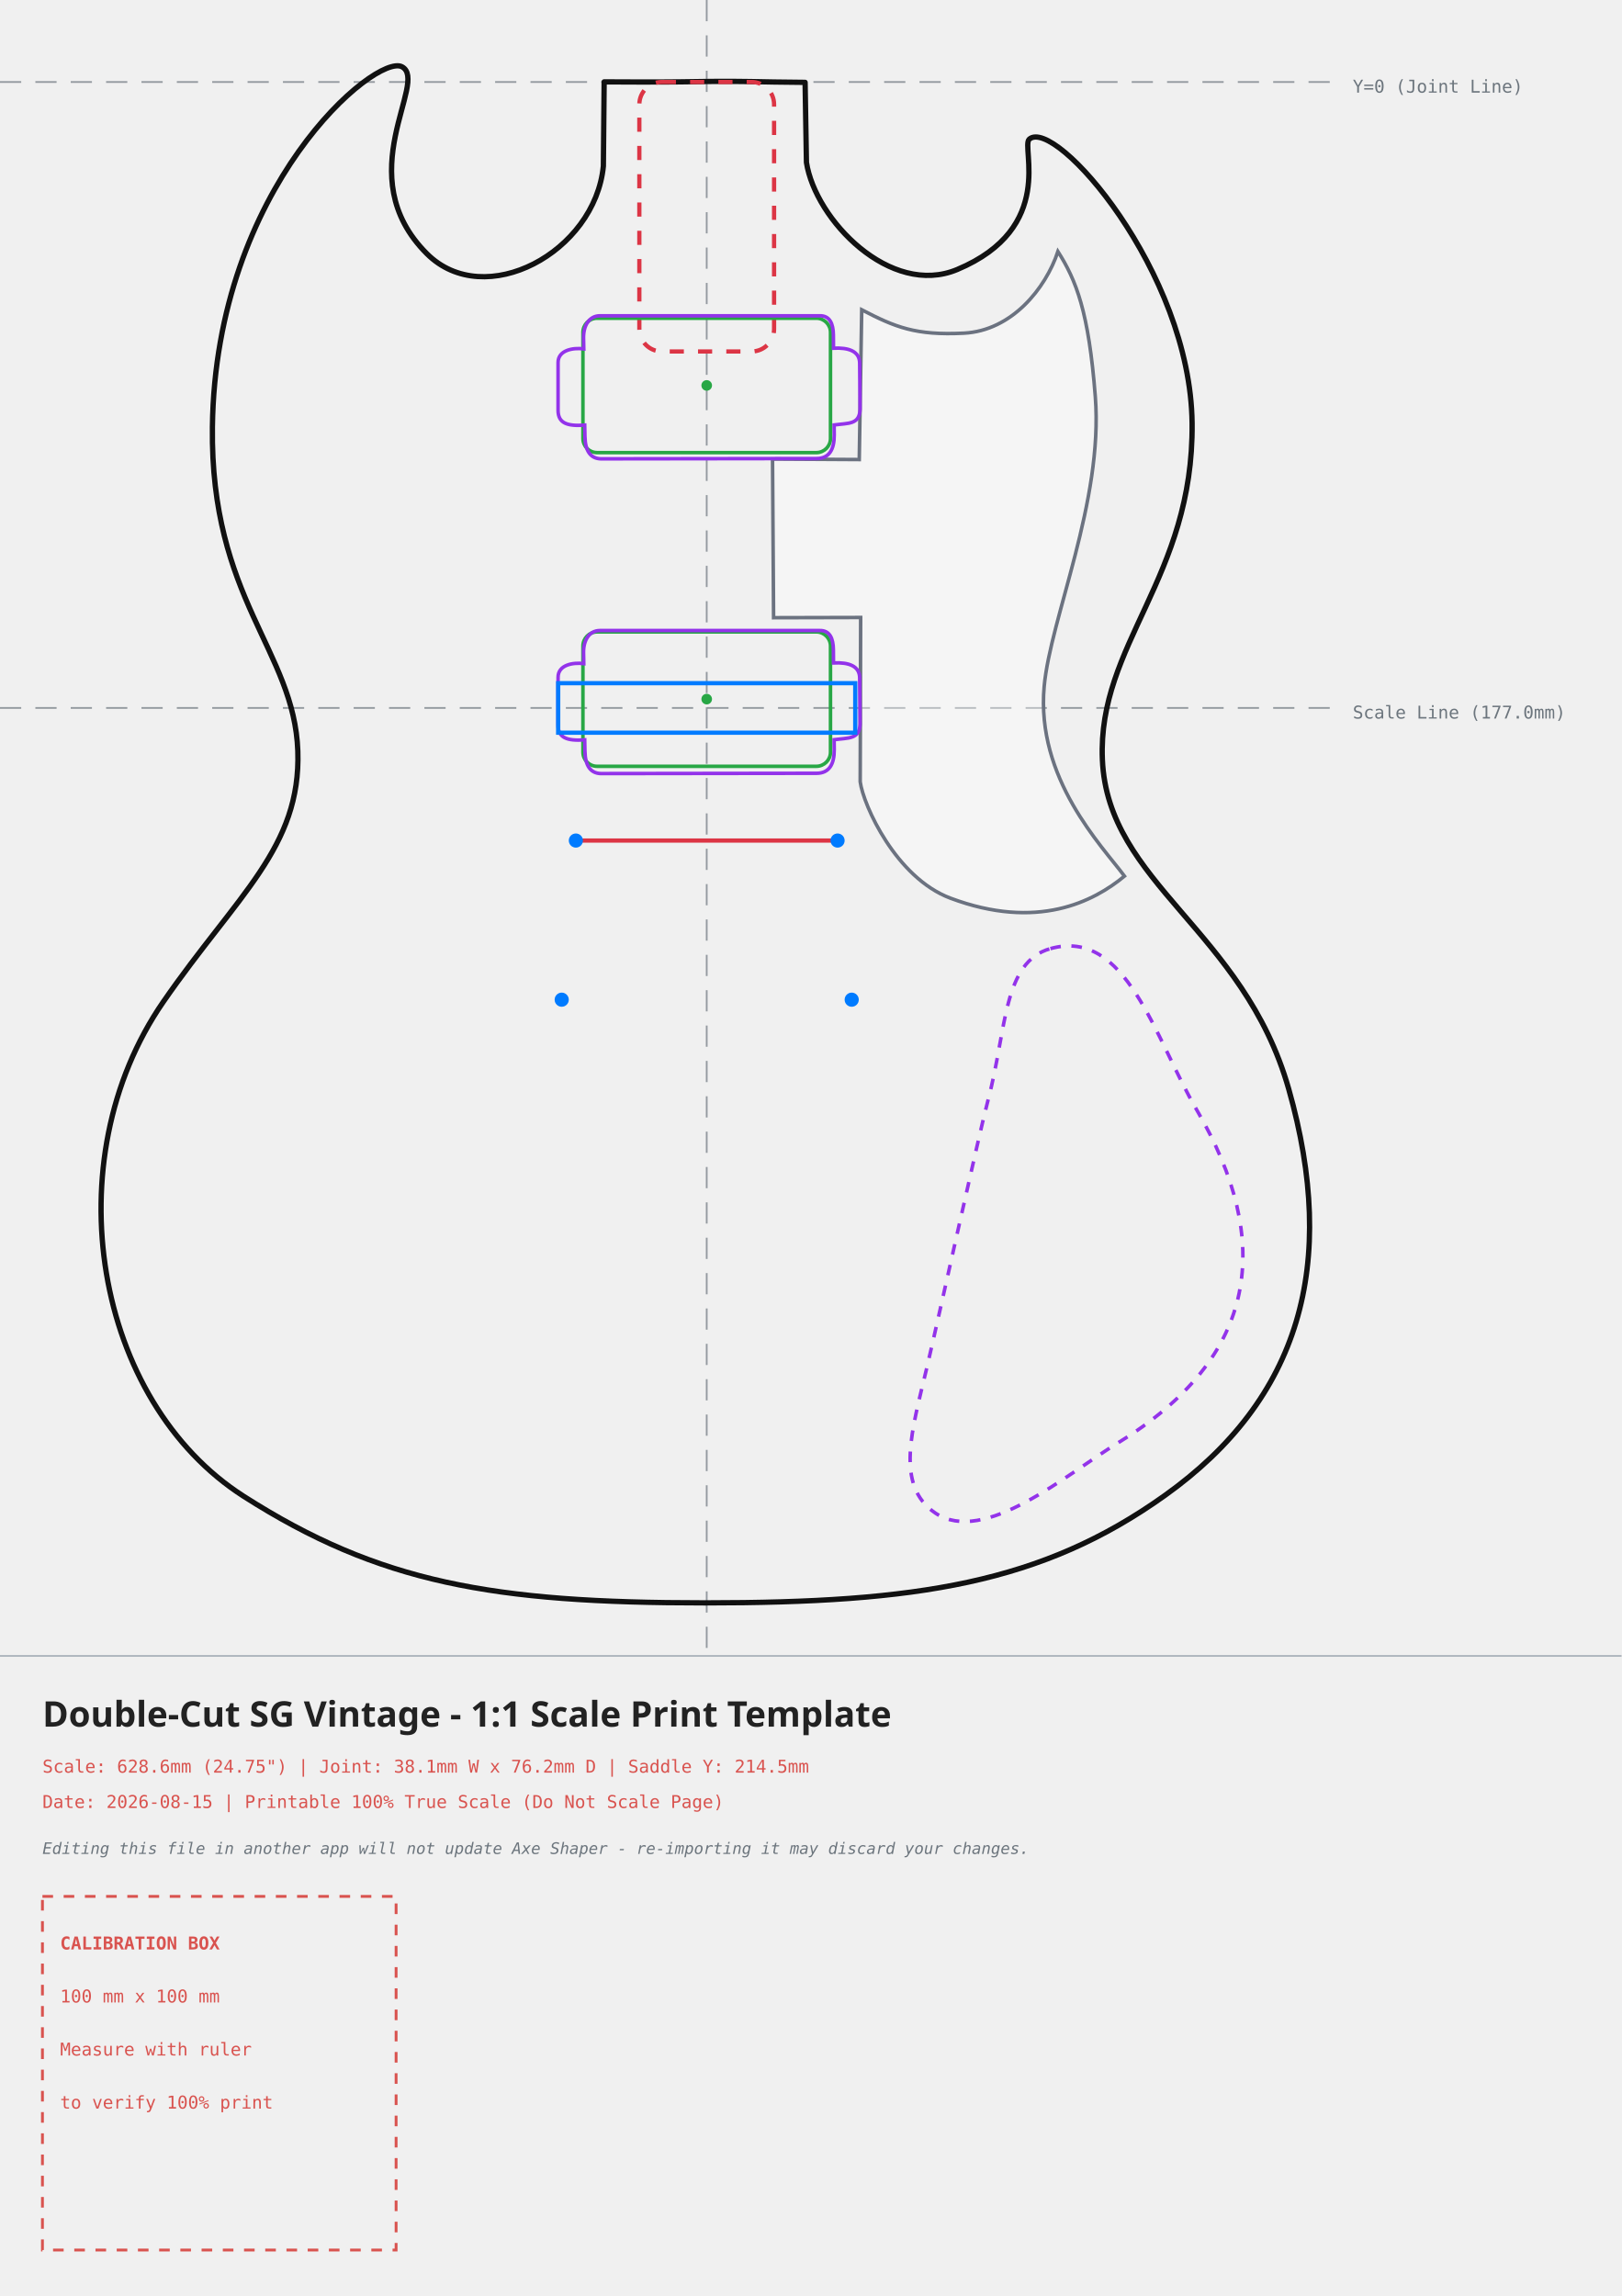
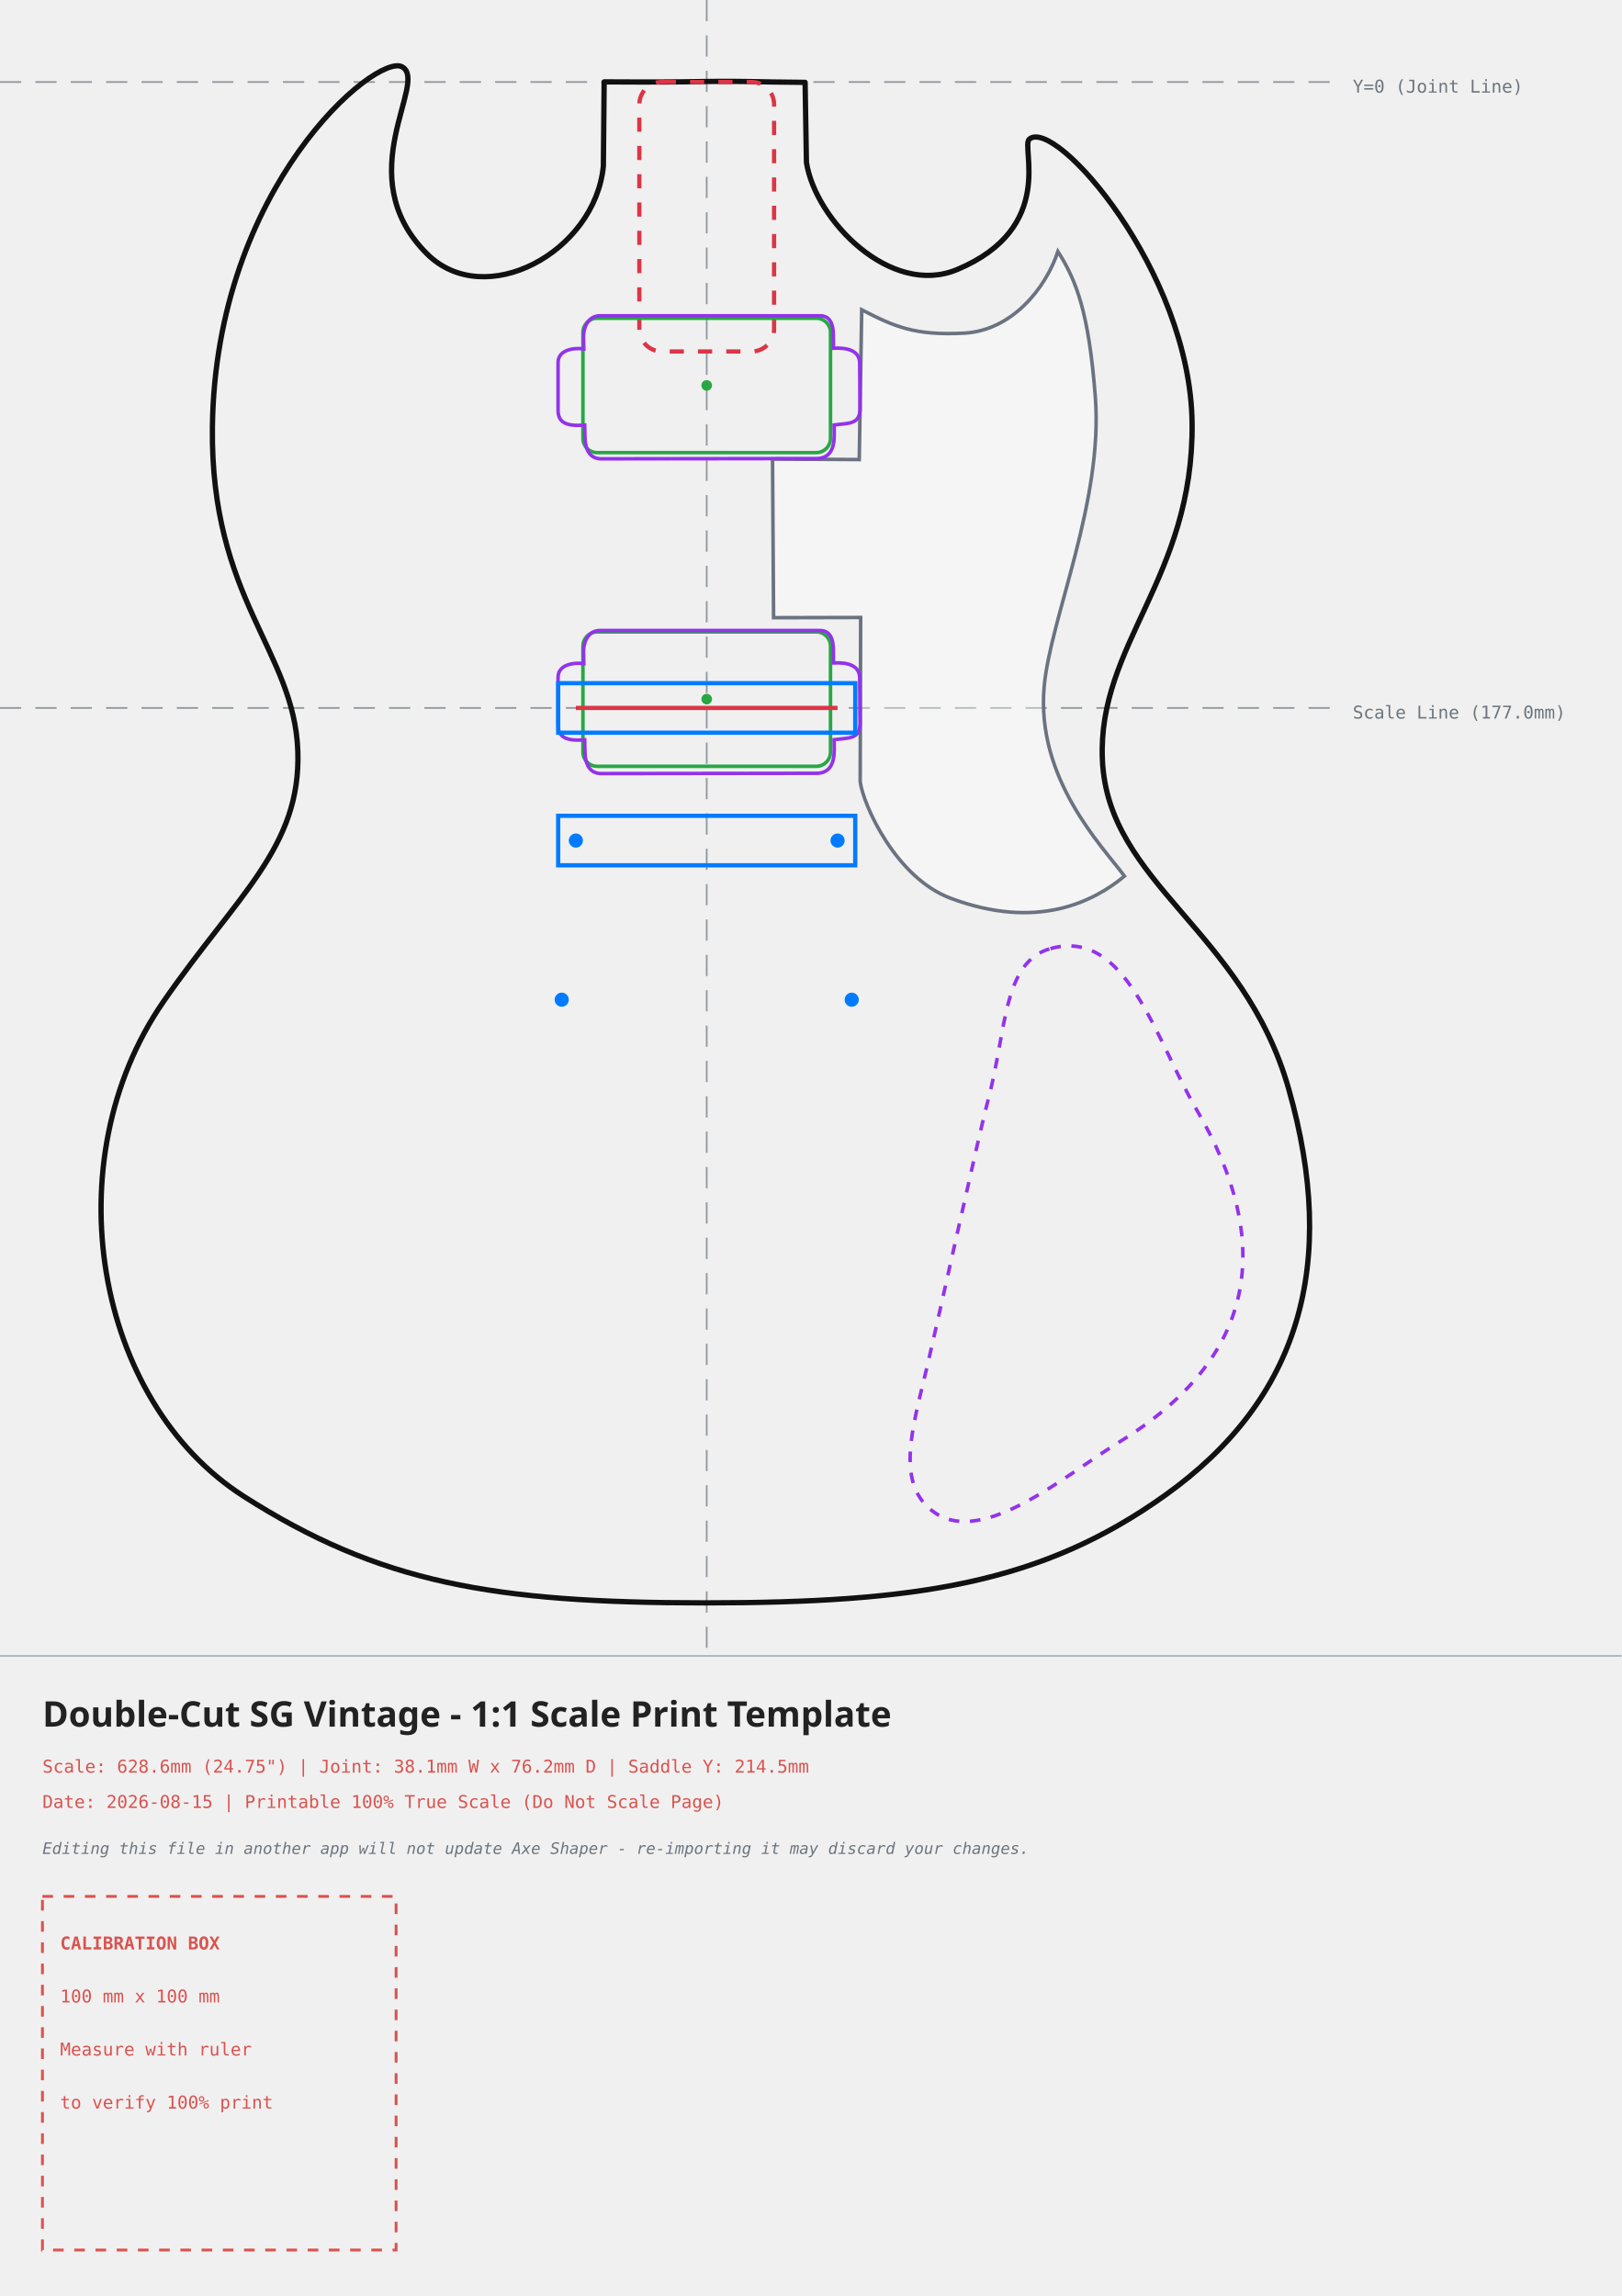
<svg xmlns="http://www.w3.org/2000/svg" width="458.51mm" height="649.26mm" viewBox="-199.83 -23.19 458.51 649.26">
  <style>
    .body-line { fill: none; stroke: #111111; stroke-width: 1.5; stroke-linecap: round; stroke-linejoin: round; }
    .neck-pocket { fill: none; stroke: #dc3545; stroke-width: 1.2; stroke-dasharray: 4,4; }
    .pickup-rout { fill: none; stroke: #28a745; stroke-width: 1.0; }
    .bridge-rout { fill: none; stroke: #007bff; stroke-width: 1.2; }
    .back-route { fill: none; stroke: #9333ea; stroke-width: 1.0; stroke-dasharray: 3,3; }
    .front-route { fill: none; stroke: #9333ea; stroke-width: 1.0; }
    .pickguard { fill: #ffffff; fill-opacity: 0.35; stroke: #6b7280; stroke-width: 1.0; }
    .center-axis { fill: none; stroke: #6c757d; stroke-width: 0.5; stroke-dasharray: 6,4; opacity: 0.7; }
    .calibration-box { fill: none; stroke: #d9534f; stroke-width: 0.8; stroke-dasharray: 3,3; }
    .band-rule { fill: none; stroke: #adb5bd; stroke-width: 0.5; }
    .text-label { font-family: monospace, sans-serif; font-size: 5px; fill: #d9534f; }
    .disclaimer-label { font-family: monospace, sans-serif; font-size: 4.5px; font-style: italic; fill: #6c757d; }
    .axis-label { font-family: monospace, sans-serif; font-size: 5px; fill: #6c757d; }
    .title-label { font-family: sans-serif; font-size: 10px; font-weight: bold; fill: #222222; }
  </style>
  <g>
    <line x1="0" y1="-23.19" x2="0" y2="445.07" class="center-axis" />
    <line x1="-199.83" y1="0" x2="178.68" y2="0" class="center-axis" />
    <text x="182.68" y="3" class="axis-label">Y=0 (Joint Line)</text>
    <line x1="-199.83" y1="177.00" x2="178.68" y2="177.00" class="center-axis" stroke="#007bff" />
    <text x="182.68" y="180.00" class="axis-label" fill="#007bff">Scale Line (177.0mm)</text>
    <path d="M 97.19 245.06 C 118.65 239.06, 126.51 270.03, 138.58 290.70 C 160.30 327.91, 156.17 360.46, 116.28 384.83 C 101.68 393.75, 78.45 413.93, 64.69 404.70 C 53.01 396.88, 58.19 380.76, 62.18 363.82 C 66.17 346.89, 76.95 297.65, 79.58 287.78 C 84.83 268.12, 83.68 248.84, 97.19 245.06 Z" class="back-route" />
    <path d="M -19.05 0.00 C -19.05 0.00, -29.00 -0.04, -29.00 -0.04 C -29.00 -0.04, -29.22 23.78, -29.22 23.78 C -31.59 48.15, -62.76 64.90, -79.12 48.56 C -101.37 26.33, -78.37 -0.17, -86.17 -4.31 C -93.49 -8.19, -138.92 29.57, -139.77 97.55 C -140.38 146.10, -116.60 160.80, -115.62 189.19 C -114.68 216.45, -132.81 229.94, -153.63 260.07 C -184.83 305.22, -172.99 373.07, -130.88 399.96 C -92.57 424.42, -60.46 430.07, -0.46 430.07 C 59.54 430.07, 94.78 424.52, 129.55 399.69 C 167.72 372.44, 178.68 334.40, 164.55 284.70 C 151.75 239.72, 113.39 226.69, 111.88 191.62 C 110.48 159.01, 137.71 140.22, 137.25 96.48 C 136.79 53.54, 98.47 9.77, 91.20 16.18 C 88.76 18.33, 99.00 41.21, 70.84 53.02 C 51.97 60.93, 30.72 39.02, 28.20 22.74 C 28.20 22.74, 27.82 0.10, 27.82 0.10 C 27.82 0.10, 19.05 0.00, 19.05 0.00 C -1.22 -0.43, 1.22 0.04, -19.05 0.00 Z" class="body-line" />
    <path d="M 43.83 64.41 C 53.29 69.32, 59.02 71.71, 72.73 71.02 C 86.25 70.34, 95.84 58.38, 99.31 47.93 C 104.46 56.07, 108.01 64.85, 109.88 89.01 C 112.17 118.68, 97.18 151.56, 95.42 170.93 C 93.06 197.00, 111.77 216.02, 118.13 224.56 C 109.44 231.75, 93.48 240.02, 68.88 230.78 C 53.54 225.01, 44.30 204.58, 43.40 197.88 C 43.40 197.88, 43.53 151.42, 43.53 151.42 C 43.53 151.42, 18.91 151.48, 18.91 151.48 C 18.91 151.48, 18.61 106.62, 18.61 106.62 C 18.61 106.62, 43.13 106.76, 43.13 106.76 C 43.13 106.76, 43.83 64.41, 43.83 64.41 Z" class="pickguard" style="fill:#ffffff" />
    <rect x="-19.05" y="0" width="38.1" height="76.2" rx="6.35" ry="6.35" class="neck-pocket" />
    <g transform="translate(0, 85.79989) rotate(0)">
      <rect x="-35.00" y="-19.00" width="70" height="38" rx="4" ry="4" class="pickup-rout" />
      <circle cx="0" cy="0" r="1.5" fill="#28a745" />
    </g>
    <g transform="translate(0, 174.5036) rotate(0)">
      <rect x="-35.00" y="-19.00" width="70" height="38" rx="4" ry="4" class="pickup-rout" />
      <circle cx="0" cy="0" r="1.5" fill="#28a745" />
    </g>
    <path d="M -30.22 66.11 C -30.22 66.11, 31.89 66.11, 31.89 66.11 C 34.80 66.00, 35.79 68.36, 35.82 71.51 C 35.82 71.51, 35.85 75.27, 35.85 75.27 C 40.18 75.06, 43.23 76.13, 43.25 79.52 C 43.25 79.52, 43.36 92.52, 43.36 92.52 C 43.23 96.92, 40.13 96.43, 36.03 96.97 C 36.03 96.97, 36.06 99.79, 36.06 99.79 C 36.09 103.96, 34.60 106.48, 31.04 106.48 C 31.04 106.48, -29.95 106.56, -29.95 106.56 C -32.76 106.46, -34.34 104.51, -34.43 100.24 C -34.43 100.24, -34.50 97.03, -34.50 97.03 C -39.54 97.38, -42.01 96.44, -42.03 92.87 C -42.03 92.87, -42.03 79.35, -42.03 79.35 C -42.05 75.84, -37.88 75.07, -34.76 75.46 C -34.76 75.46, -34.82 72.48, -34.82 72.48 C -34.91 68.78, -33.14 66.11, -30.22 66.11 Z" class="front-route" />
    <path d="M -30.22 155.11 C -30.22 155.11, 31.89 155.11, 31.89 155.11 C 34.80 155.00, 35.79 157.36, 35.82 160.51 C 35.82 160.51, 35.85 164.27, 35.85 164.27 C 40.18 164.06, 43.23 165.13, 43.25 168.52 C 43.25 168.52, 43.36 181.52, 43.36 181.52 C 43.23 185.92, 40.13 185.43, 36.03 185.97 C 36.03 185.97, 36.06 188.79, 36.06 188.79 C 36.09 192.96, 34.60 195.48, 31.04 195.48 C 31.04 195.48, -29.95 195.56, -29.95 195.56 C -32.76 195.46, -34.34 193.51, -34.43 189.24 C -34.43 189.24, -34.50 186.03, -34.50 186.03 C -39.54 186.38, -42.01 185.44, -42.03 181.87 C -42.03 181.87, -42.03 168.35, -42.03 168.35 C -42.05 164.84, -37.88 164.07, -34.76 164.46 C -34.76 164.46, -34.82 161.48, -34.82 161.48 C -34.91 157.78, -33.14 155.11, -30.22 155.11 Z" class="front-route" />
-     <g transform="translate(0, 214.50)">
-       <rect x="-42.00" y="-44.50" width="84" height="14" class="bridge-rout" />
-       <line x1="-37.00" y1="0" x2="37.00" y2="0" stroke="#dc3545" stroke-width="1.2" />
-       <circle cx="-37" cy="0" r="2" fill="#007bff" />
-       <circle cx="37" cy="0" r="2" fill="#007bff" />
-       <circle cx="-41" cy="45" r="2" fill="#007bff" />
-       <circle cx="41" cy="45" r="2" fill="#007bff" />
+     <g id="bridge-hardware">
+       <rect x="-42.00" y="170.00" width="84" height="14" class="bridge-rout" />
+       <rect x="-42.00" y="207.50" width="84" height="14" class="bridge-rout" />
+       <line x1="-37.00" y1="177.00" x2="37.00" y2="177.00" stroke="#dc3545" stroke-width="1.2" />
+       <g transform="translate(0, 214.50)">
+         <circle cx="-37" cy="0" r="2" fill="#007bff" />
+         <circle cx="37" cy="0" r="2" fill="#007bff" />
+         <circle cx="-41" cy="45" r="2" fill="#007bff" />
+         <circle cx="41" cy="45" r="2" fill="#007bff" />
+       </g>
    </g>
  </g>
  <g>
    <line x1="-199.83" y1="445.07" x2="258.68" y2="445.07" class="band-rule" />
    <text x="-187.83" y="465.07" class="title-label">Double-Cut SG Vintage - 1:1 Scale Print Template</text>
    <text x="-187.83" y="478.07" class="text-label">Scale: 628.6mm (24.75") | Joint: 38.1mm W x 76.2mm D | Saddle Y: 214.5mm</text>
    <text x="-187.83" y="488.07" class="text-label">Date: 2026-08-15 | Printable 100% True Scale (Do Not Scale Page)</text>
    <text x="-187.83" y="501.07" class="disclaimer-label">Editing this file in another app will not update Axe Shaper - re-importing it may discard your changes.</text>
    <g transform="translate(-187.83, 513.07)">
      <rect x="0" y="0" width="100" height="100" class="calibration-box" />
      <text x="5" y="15" class="text-label" font-weight="bold">CALIBRATION BOX</text>
      <text x="5" y="30" class="text-label">100 mm x 100 mm</text>
      <text x="5" y="45" class="text-label">Measure with ruler</text>
      <text x="5" y="60" class="text-label">to verify 100% print</text>
    </g>
  </g>
</svg>
